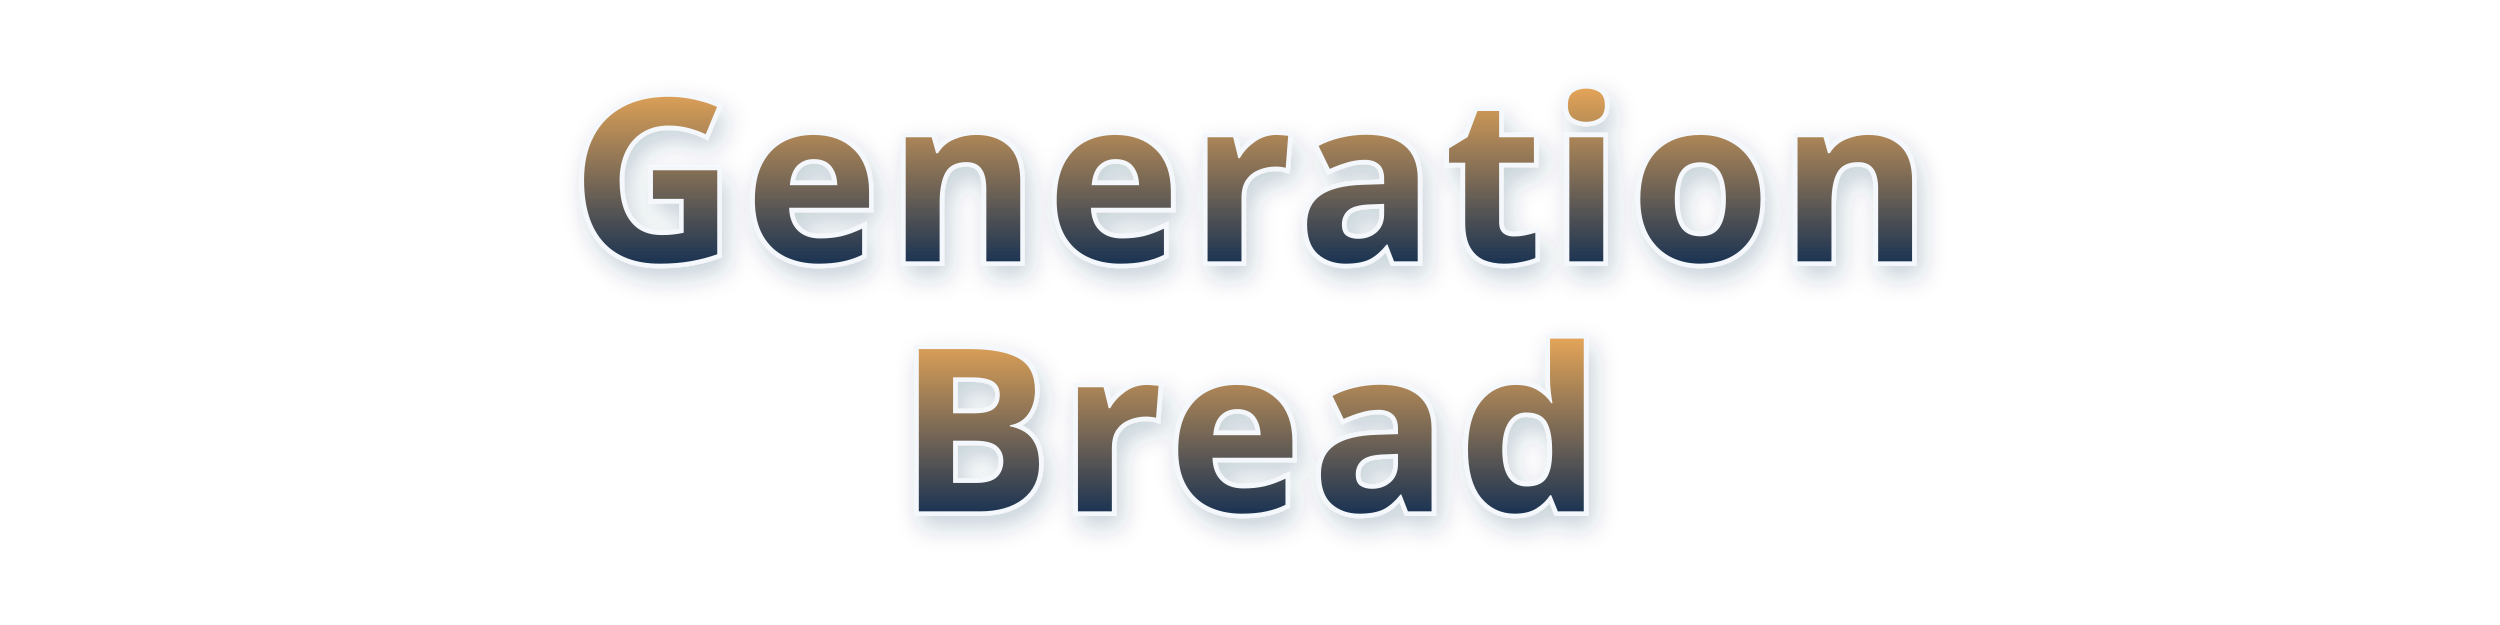
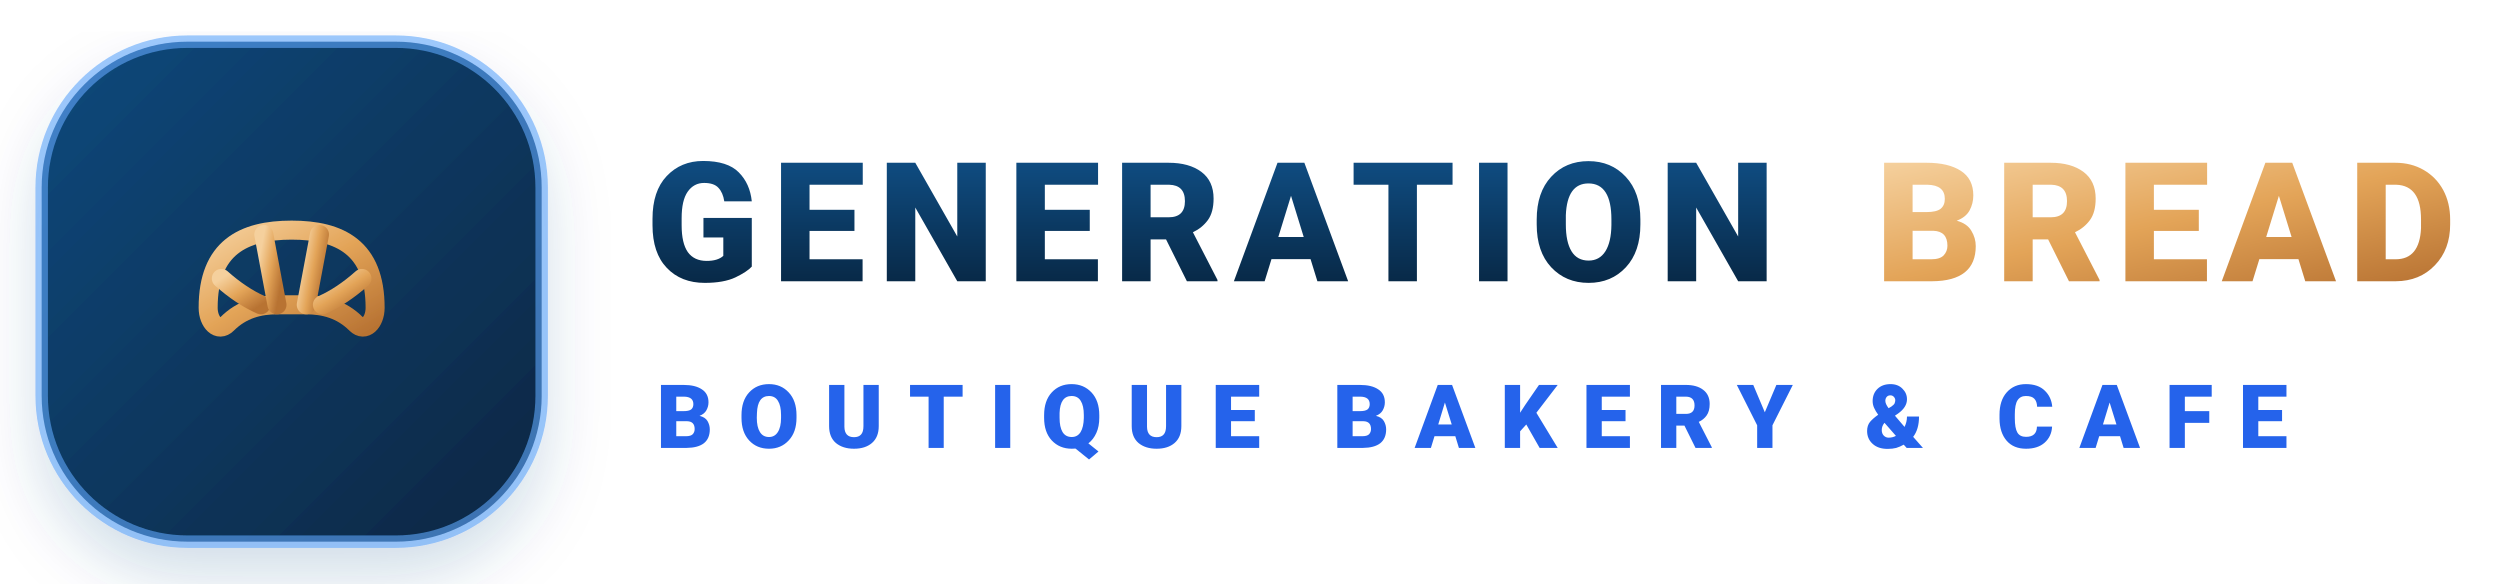
- <svg xmlns="http://www.w3.org/2000/svg" width="220" height="55" viewBox="0 0 220 55" fill="none">
+ <svg xmlns="http://www.w3.org/2000/svg" width="240" height="56" viewBox="0 0 240 56" fill="none">
  <defs>
-     <linearGradient id="logoFillSky" x1="0" y1="0" x2="0" y2="1">
-       <stop offset="0%" stop-color="#E3A458" />
-       <stop offset="100%" stop-color="#1A3352" />
+     <linearGradient id="badgeGradSky" x1="0" y1="0" x2="48" y2="48" gradientUnits="userSpaceOnUse">
+       <stop offset="0%" stop-color="#0F4C81" />
+       <stop offset="100%" stop-color="#082947" />
    </linearGradient>
-     <filter id="logoShadowSky" x="-20%" y="-20%" width="140%" height="160%">
-       <feDropShadow dx="0.5" dy="1" stdDeviation="1.1" flood-color="#1A3352" flood-opacity="0.22" />
+     <linearGradient id="goldGradSky" x1="0" y1="0" x2="1" y2="1">
+       <stop offset="0%" stop-color="#F5D09D" />
+       <stop offset="50%" stop-color="#E3A458" />
+       <stop offset="100%" stop-color="#B87333" />
+     </linearGradient>
+     <linearGradient id="darkTextGradSky" x1="0" y1="0" x2="0" y2="1">
+       <stop offset="0%" stop-color="#0F4C81" />
+       <stop offset="100%" stop-color="#082947" />
+     </linearGradient>
+     <filter id="badgeShadowSky" x="-20%" y="-20%" width="140%" height="150%" filterUnits="userSpaceOnUse">
+       <feDropShadow dx="0" dy="3" stdDeviation="3" flood-color="#0F4C81" flood-opacity="0.18" />
    </filter>
  </defs>
-   <text x="110" y="23" text-anchor="middle" fill="url(#logoFillSky)" stroke="#F4F7FB" stroke-width="0.8" paint-order="stroke fill" filter="url(#logoShadowSky)" font-family="Antonio, Arial Black, sans-serif" font-size="20" font-weight="700" letter-spacing="0.8">
-     Generation
+   <g filter="url(#badgeShadowSky)">
+     <rect x="4" y="4" width="48" height="48" rx="14" fill="url(#badgeGradSky)" stroke="#60A5FA" stroke-width="1.2" stroke-opacity="0.6" />
+     <g transform="translate(10, 10) scale(0.0703)" stroke="url(#goldGradSky)" stroke-width="26" stroke-linecap="round" stroke-linejoin="round" fill="none">
+       <path d="M 142 278 C 142 196 190 172 256 172 C 322 172 370 196 370 278 C 370 298 356 312 344 300 C 324 280 300 274 276 274 L 236 274 C 212 274 188 280 168 300 C 156 312 142 298 142 278 Z" />
+       <path d="M 160 238 C 178 254 196 266 214 274" />
+       <path d="M 218 178 L 236 274" />
+       <path d="M 294 178 L 276 274" />
+       <path d="M 352 238 C 334 254 316 266 298 274" />
+     </g>
+   </g>
+   <text x="62" y="27" fill="url(#darkTextGradSky)" font-family="system-ui, -apple-system, BlinkMacSystemFont, 'Segoe UI', Roboto, 'Helvetica Neue', sans-serif" font-size="16" font-weight="900" letter-spacing="1.2">
+     GENERATION
  </text>
-   <text x="110" y="45" text-anchor="middle" fill="url(#logoFillSky)" stroke="#F4F7FB" stroke-width="0.8" paint-order="stroke fill" filter="url(#logoShadowSky)" font-family="Antonio, Arial Black, sans-serif" font-size="20" font-weight="700" letter-spacing="0.8">
-     Bread
+   <text x="180" y="27" fill="url(#goldGradSky)" font-family="system-ui, -apple-system, BlinkMacSystemFont, 'Segoe UI', Roboto, 'Helvetica Neue', sans-serif" font-size="16" font-weight="900" letter-spacing="1.2">
+     BREAD
+   </text>
+   <text x="63" y="43" fill="#2563EB" font-family="system-ui, -apple-system, BlinkMacSystemFont, 'Segoe UI', Roboto, 'Helvetica Neue', sans-serif" font-size="8.5" font-weight="800" letter-spacing="2.4" text-transform="uppercase">
+     BOUTIQUE BAKERY &amp; CAFE
  </text>
</svg>
